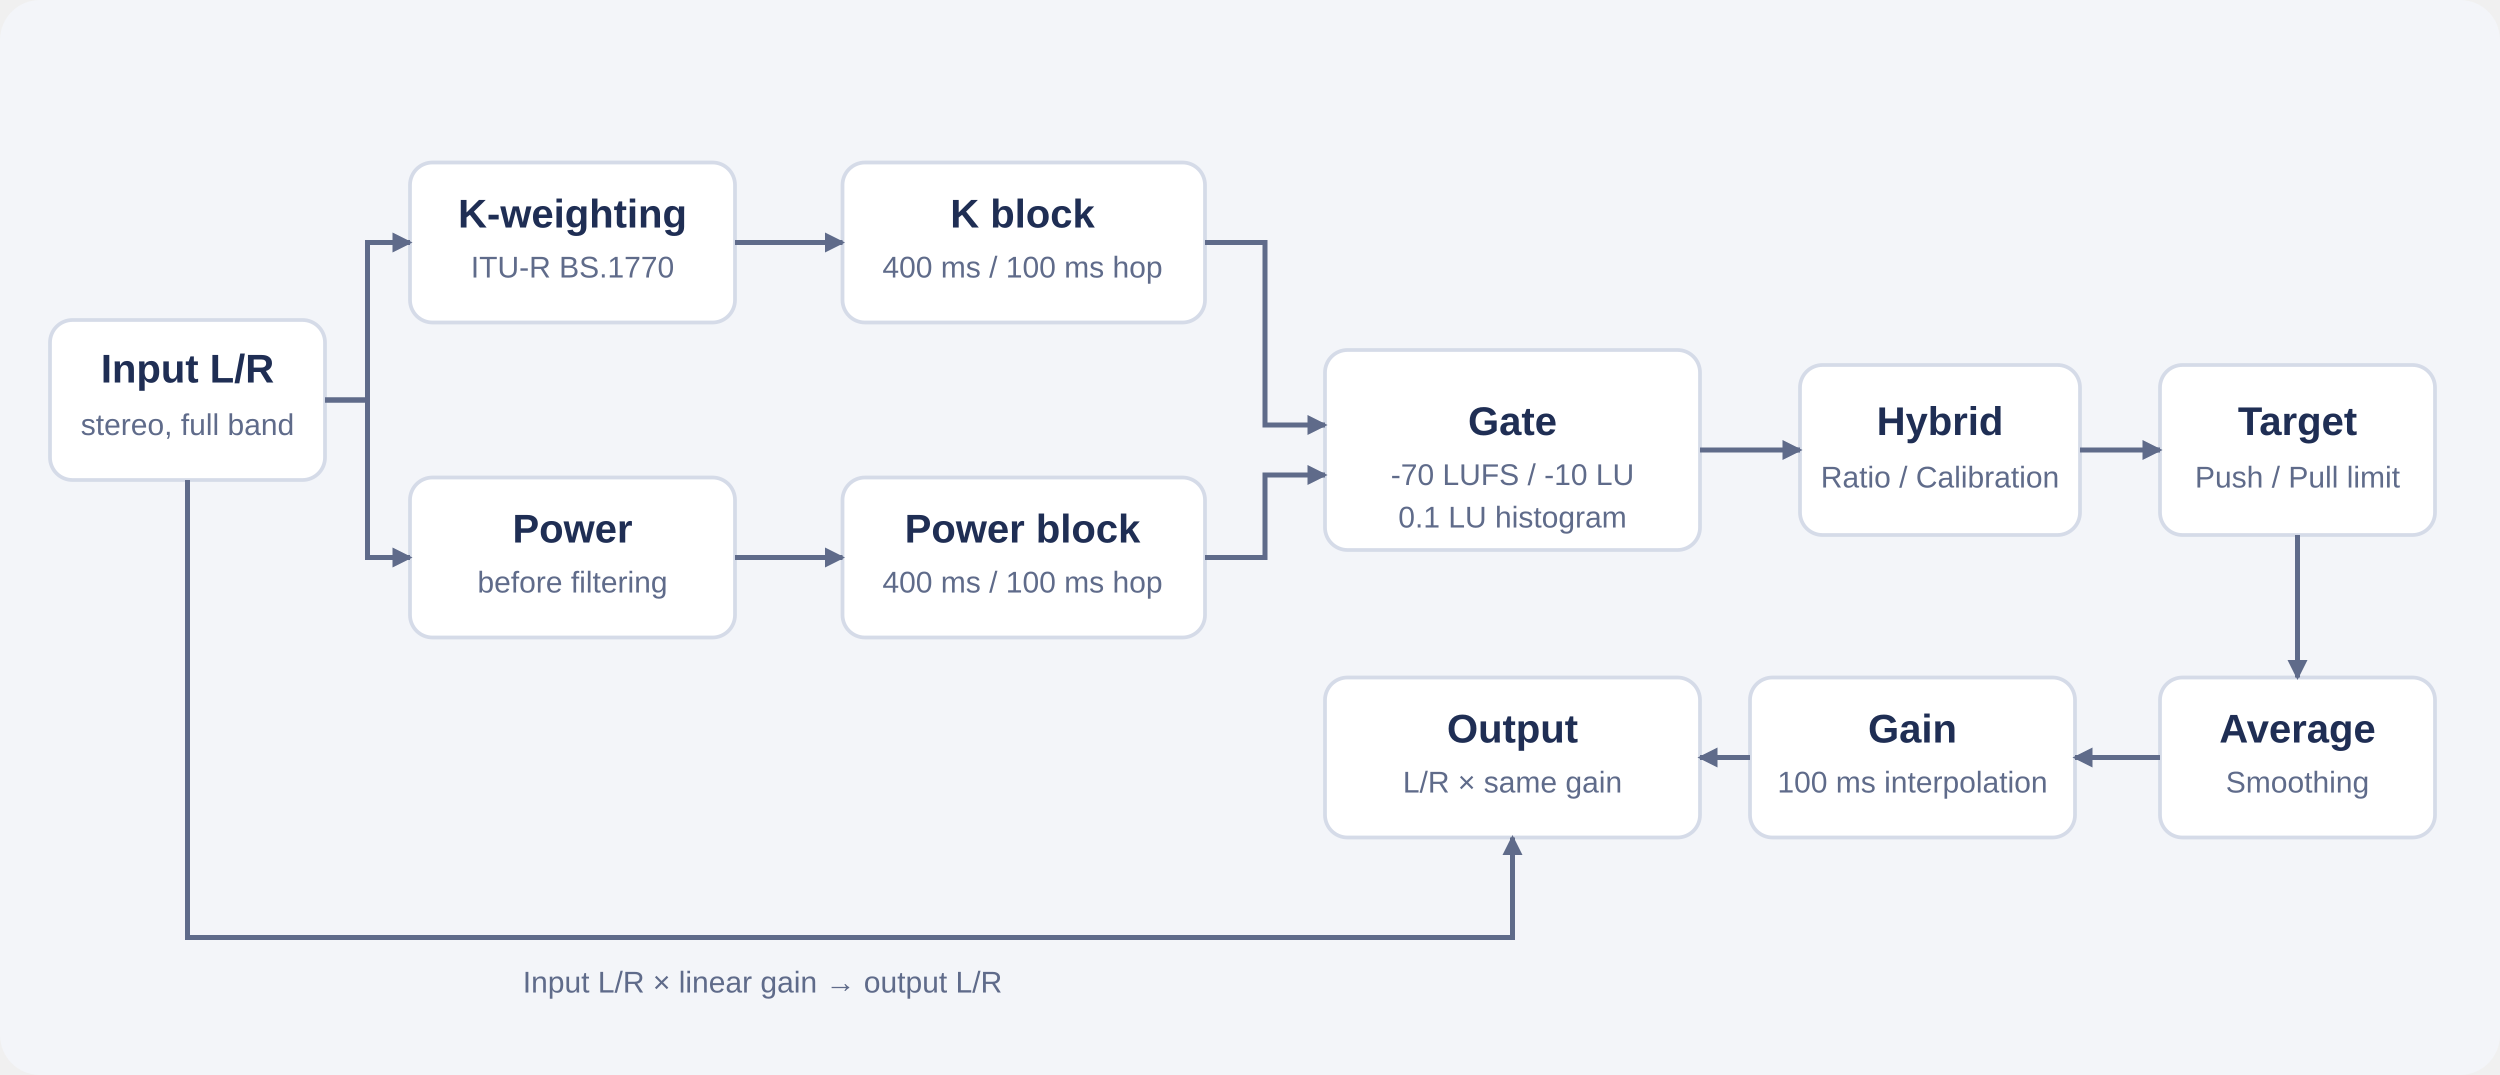
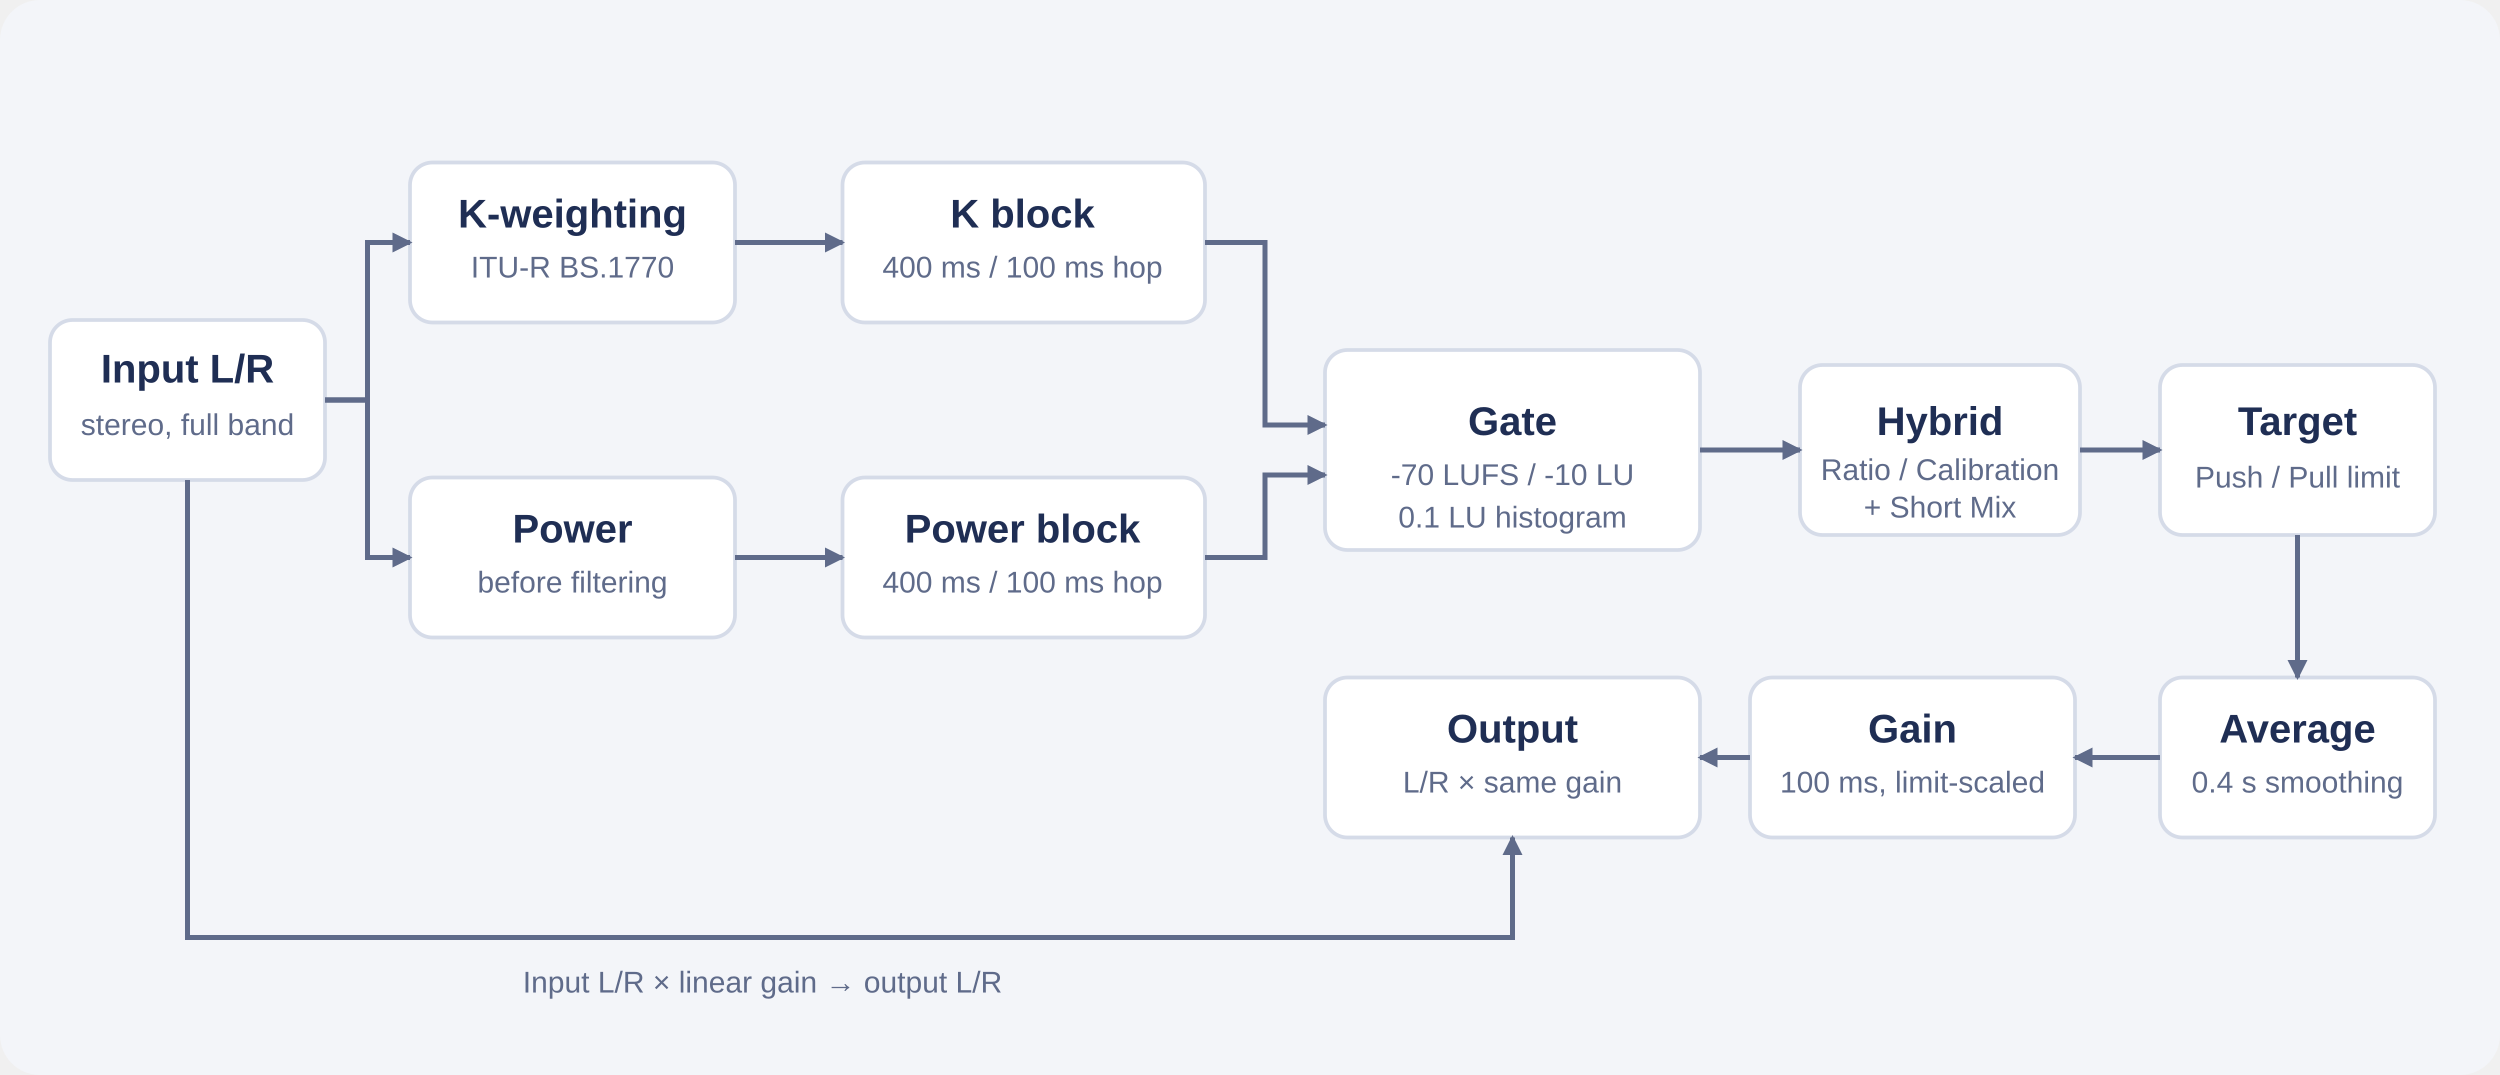
<svg xmlns="http://www.w3.org/2000/svg" width="1000" height="430" viewBox="0 0 1000 430" role="img" aria-labelledby="title desc">
  <defs>
    <marker id="arrow" markerWidth="8" markerHeight="8" refX="7" refY="4" orient="auto" markerUnits="userSpaceOnUse">
      <path d="M0 0L8 4 0 8Z" fill="#5f6b8a" />
    </marker>
  </defs>
  <rect width="1000" height="430" rx="16" fill="#f3f5f9" />
  <g font-family="Arial, sans-serif" fill="#1f2e54" text-anchor="middle">
    <g fill="#fff" stroke="#d5dbe8" stroke-width="1.5">
      <rect x="20" y="128" width="110" height="64" rx="9" />
      <rect x="164" y="65" width="130" height="64" rx="9" />
      <rect x="164" y="191" width="130" height="64" rx="9" />
      <rect x="337" y="65" width="145" height="64" rx="9" />
      <rect x="337" y="191" width="145" height="64" rx="9" />
      <rect x="530" y="140" width="150" height="80" rx="9" />
      <rect x="720" y="146" width="112" height="68" rx="9" />
      <rect x="864" y="146" width="110" height="68" rx="9" />
      <rect x="864" y="271" width="110" height="64" rx="9" />
      <rect x="700" y="271" width="130" height="64" rx="9" />
      <rect x="530" y="271" width="150" height="64" rx="9" />
    </g>
    <g fill="none" stroke="#5f6b8a" stroke-width="2" marker-end="url(#arrow)">
      <path d="M130 160H147V97H164" />
      <path d="M130 160H147V223H164" />
      <path d="M294 97H337" />
      <path d="M294 223H337" />
      <path d="M482 97H506V170H530" />
      <path d="M482 223H506V190H530" />
      <path d="M680 180H720" />
      <path d="M832 180H864" />
      <path d="M919 214V271" />
      <path d="M864 303H830" />
      <path d="M700 303H680" />
      <path d="M75 192V375H605V335" />
    </g>
    <g font-size="16" font-weight="bold">
      <text x="75" y="153">Input L/R</text>
      <text x="229" y="91">K-weighting</text>
      <text x="229" y="217">Power</text>
      <text x="409" y="91">K block</text>
      <text x="409" y="217">Power block</text>
      <text x="605" y="174">Gate</text>
      <text x="776" y="174">Hybrid</text>
      <text x="919" y="174">Target</text>
      <text x="919" y="297">Average</text>
      <text x="765" y="297">Gain</text>
      <text x="605" y="297">Output</text>
    </g>
    <g font-size="12" fill="#5f6b8a">
      <text x="75" y="174">stereo, full band</text>
      <text x="229" y="111">ITU-R BS.1770</text>
      <text x="229" y="237">before filtering</text>
      <text x="409" y="111">400 ms / 100 ms hop</text>
      <text x="409" y="237">400 ms / 100 ms hop</text>
      <text x="605" y="194">-70 LUFS / -10 LU</text>
      <text x="605" y="211">0.1 LU histogram</text>
-       <text x="776" y="195">Ratio / Calibration</text>
+       <text x="776" y="192">Ratio / Calibration</text>
+       <text x="776" y="207">+ Short Mix</text>
      <text x="919" y="195">Push / Pull limit</text>
-       <text x="919" y="317">Smoothing</text>
-       <text x="765" y="317">100 ms interpolation</text>
+       <text x="919" y="317">0.4 s smoothing</text>
+       <text x="765" y="317">100 ms, limit-scaled</text>
      <text x="605" y="317">L/R × same gain</text>
      <text x="305" y="397">Input L/R × linear gain → output L/R</text>
    </g>
  </g>
</svg>
